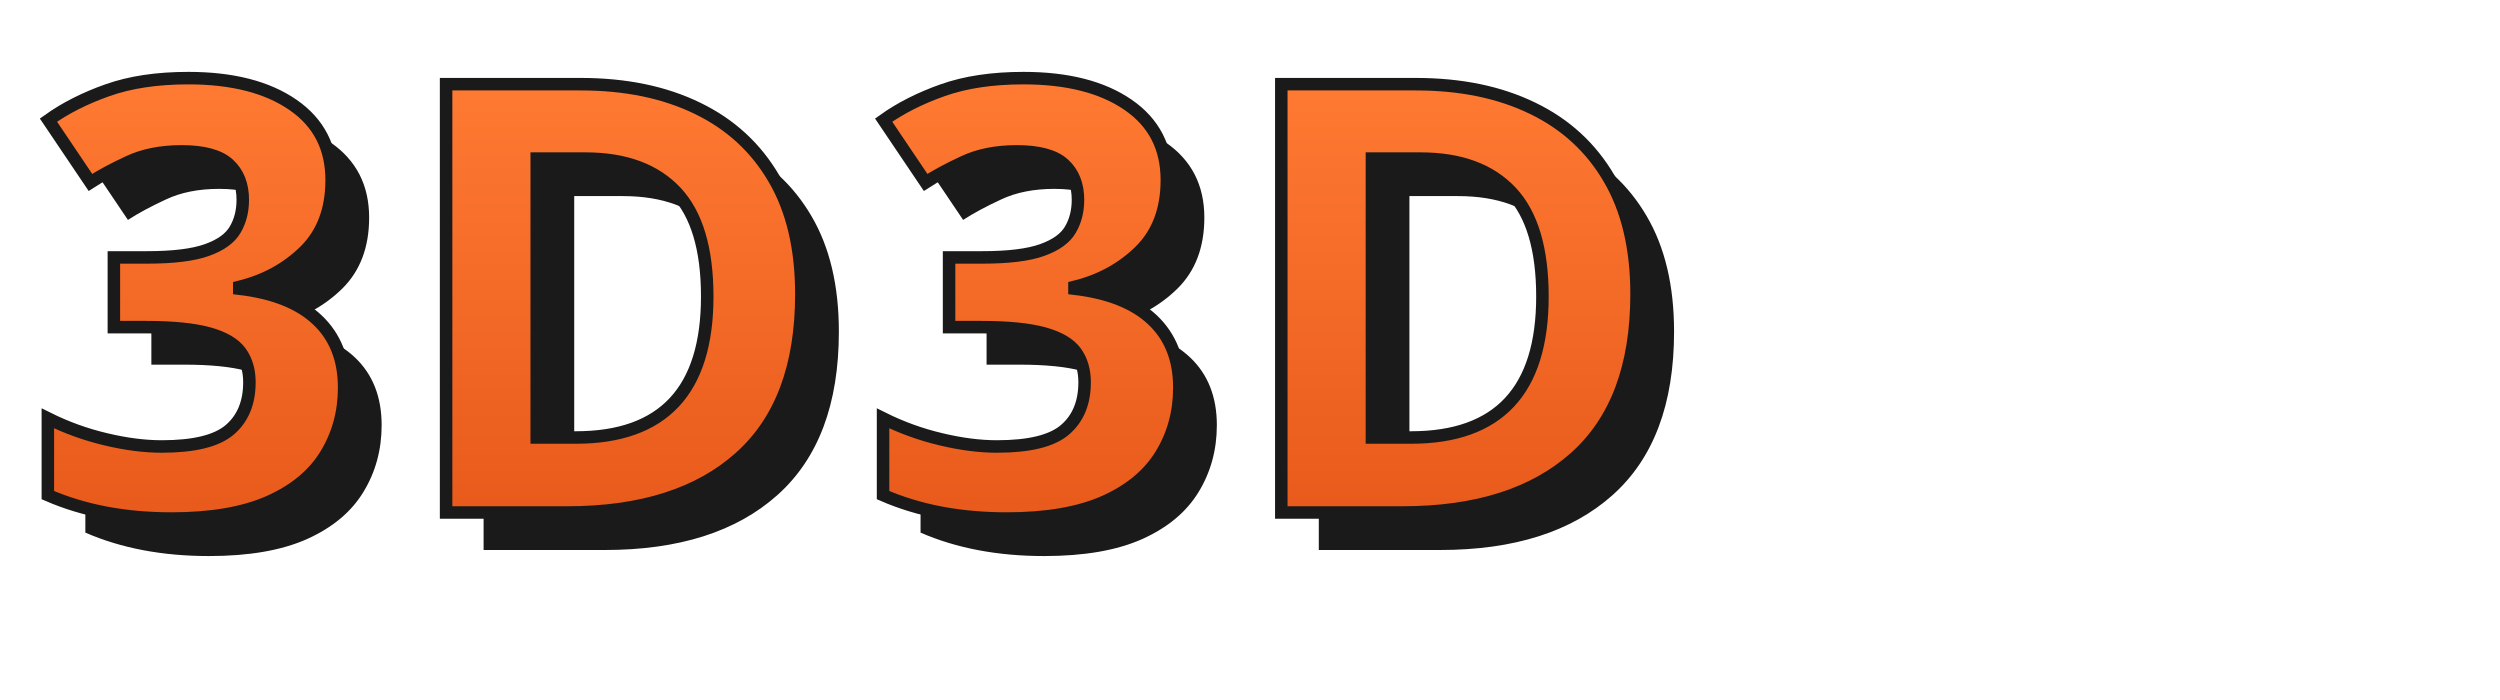
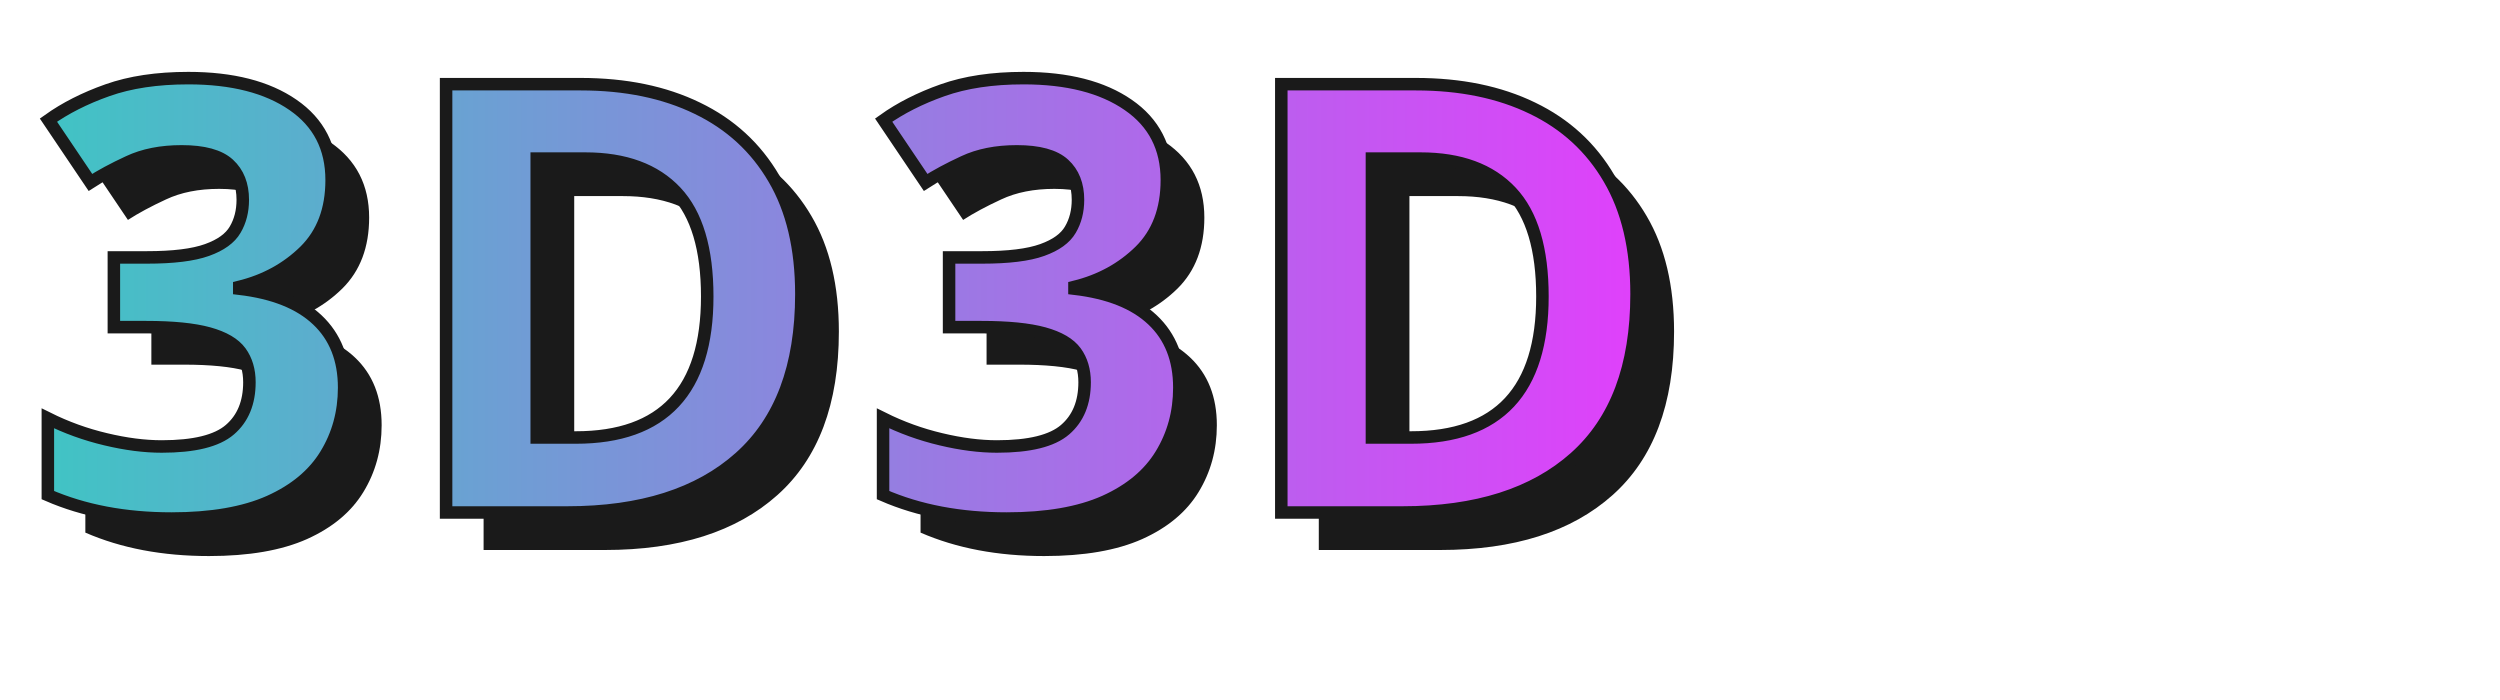
<svg xmlns="http://www.w3.org/2000/svg" viewBox="0 0 200 56" aria-label="3D3D">
  <defs>
-     <linearGradient id="g3d" x1="0" y1="0" x2="0" y2="1">
-       <stop offset="0%" stop-color="#FF7A33" />
-       <stop offset="100%" stop-color="#E85A1B" />
+     <linearGradient id="g3d" x1="0" y1="0" x2="1" y2="0">
+       <stop offset="0%" stop-color="#40C4C4" />
+       <stop offset="100%" stop-color="#E040FB" />
    </linearGradient>
  </defs>
  <text x="5" y="44" font-family="'Impact', 'Arial Black', sans-serif" font-size="48" font-weight="900" letter-spacing="0.04em" fill="#1A1A1A">3D3D</text>
  <text x="2" y="41" font-family="'Impact', 'Arial Black', sans-serif" font-size="48" font-weight="900" letter-spacing="0.04em" fill="url(#g3d)">3D3D</text>
  <text x="2" y="41" font-family="'Impact', 'Arial Black', sans-serif" font-size="48" font-weight="900" letter-spacing="0.04em" fill="none" stroke="#1A1A1A" stroke-width="1">3D3D</text>
</svg>
